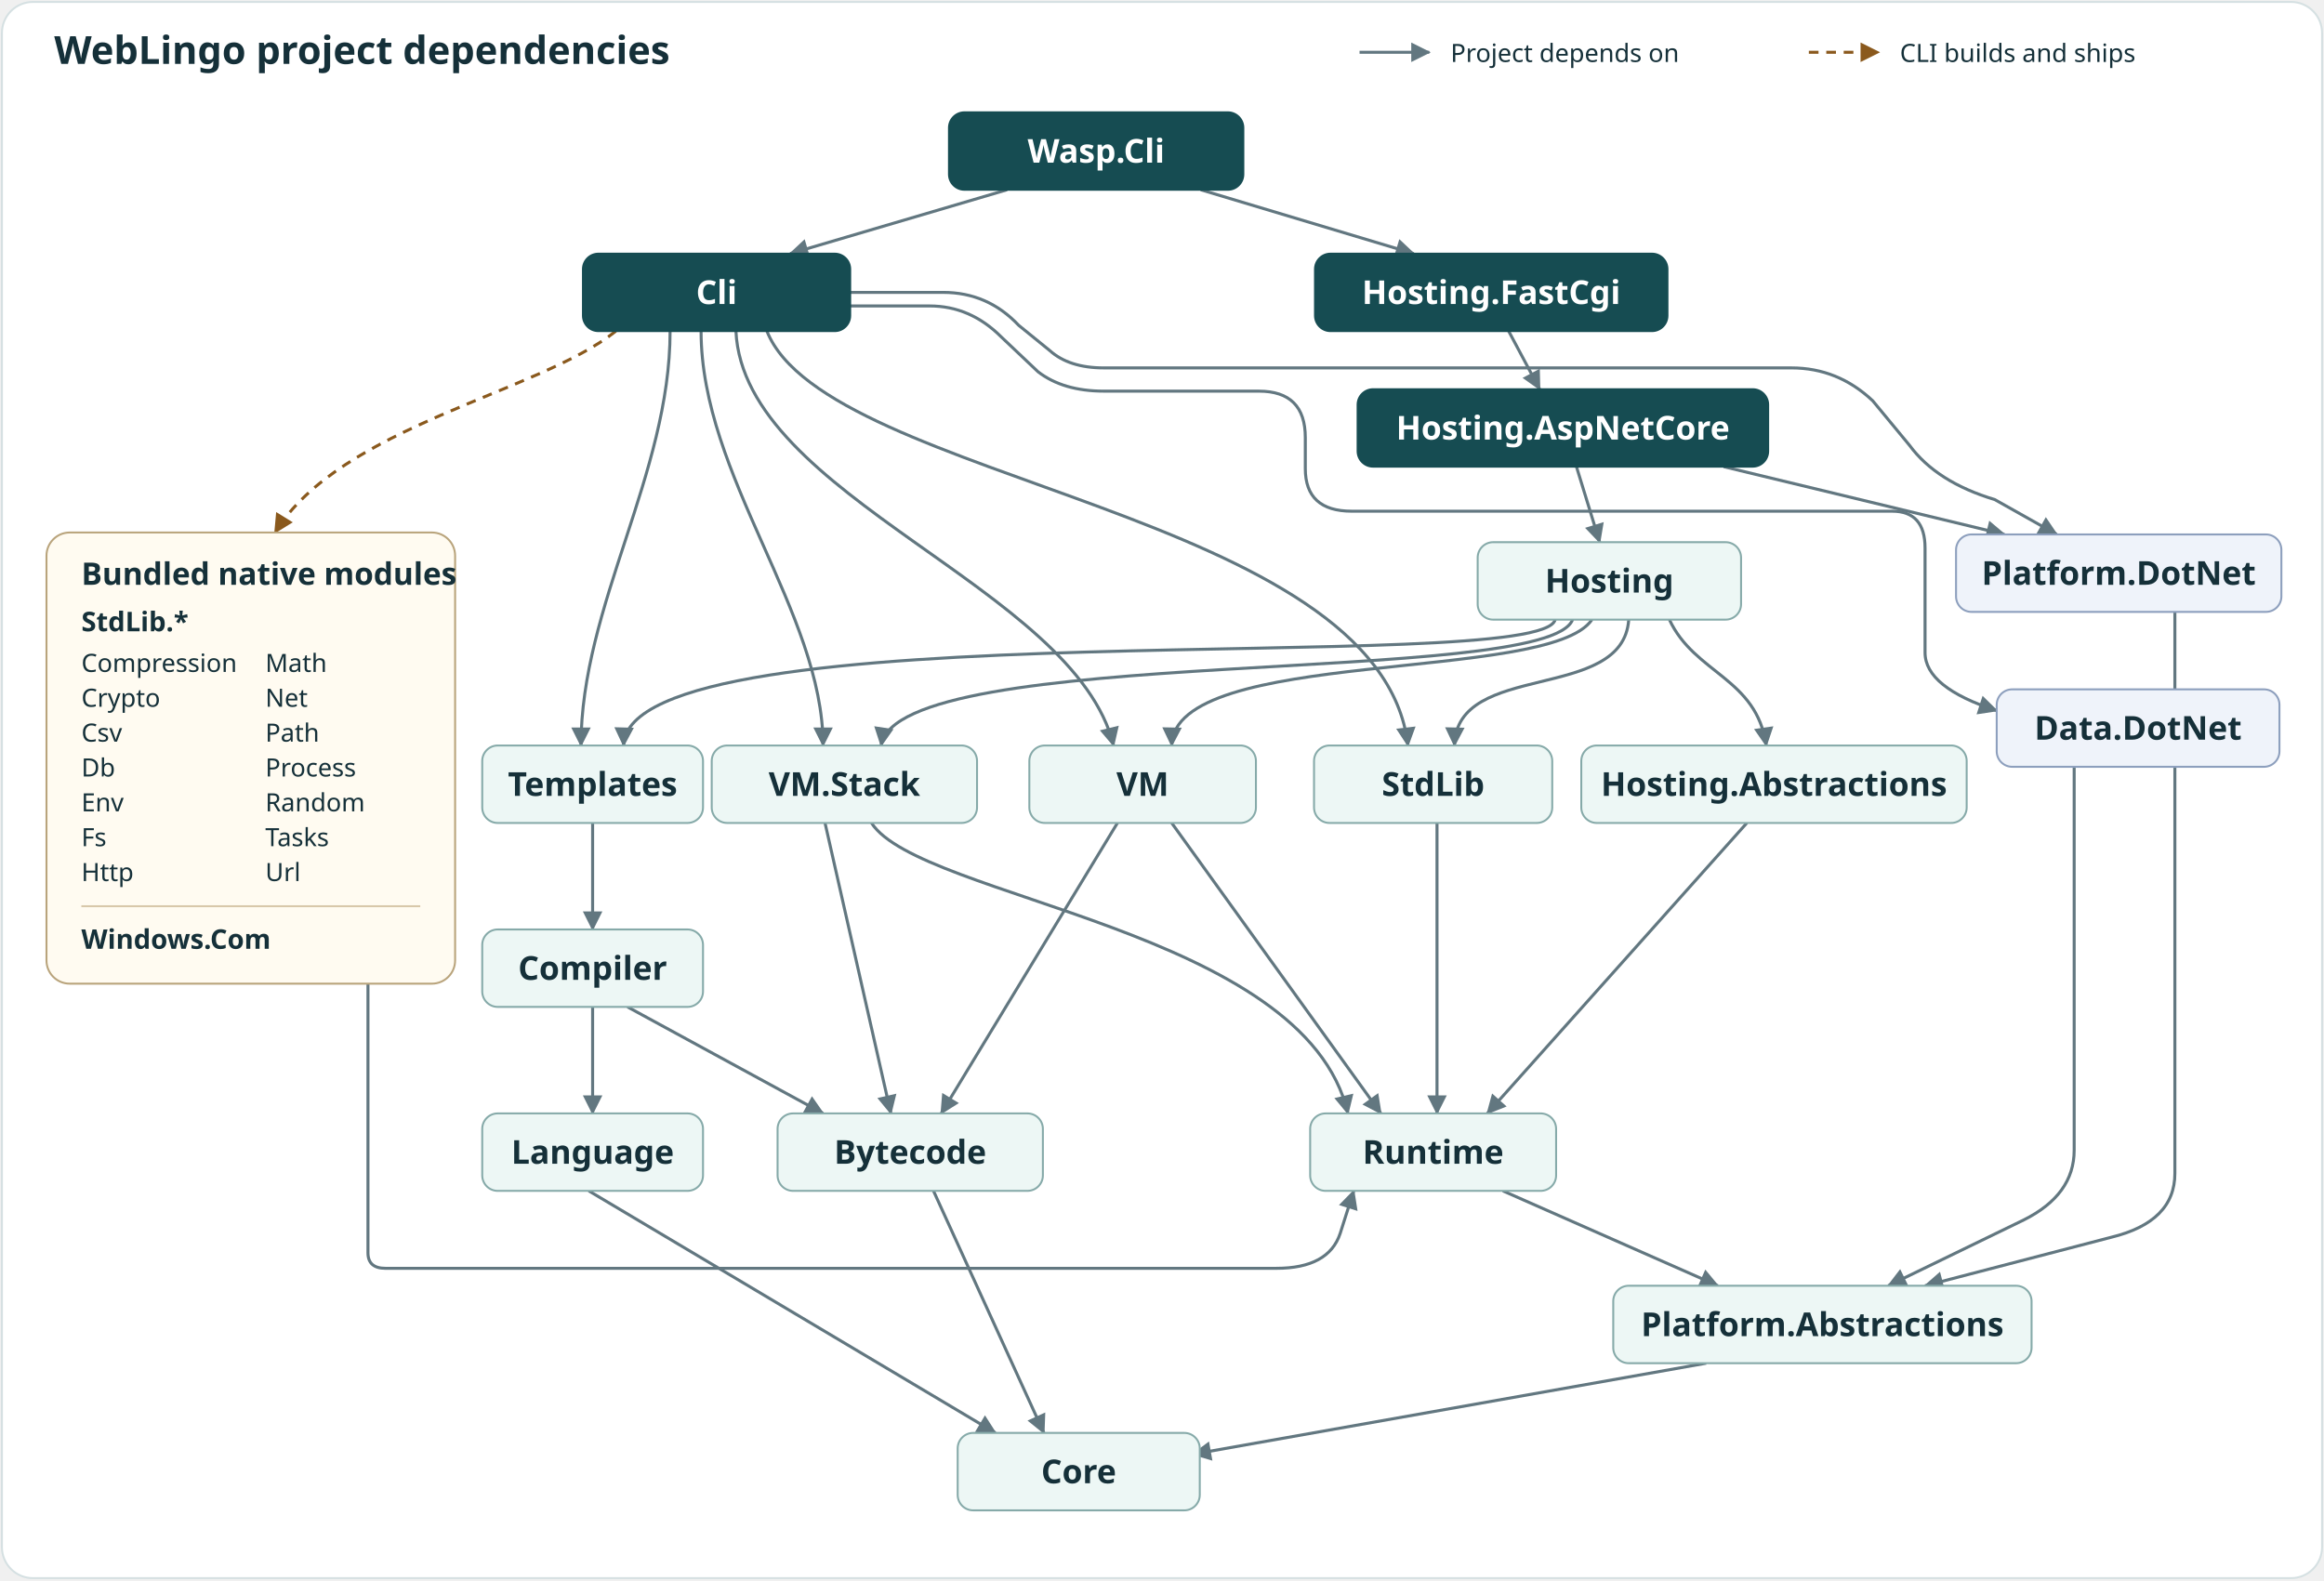
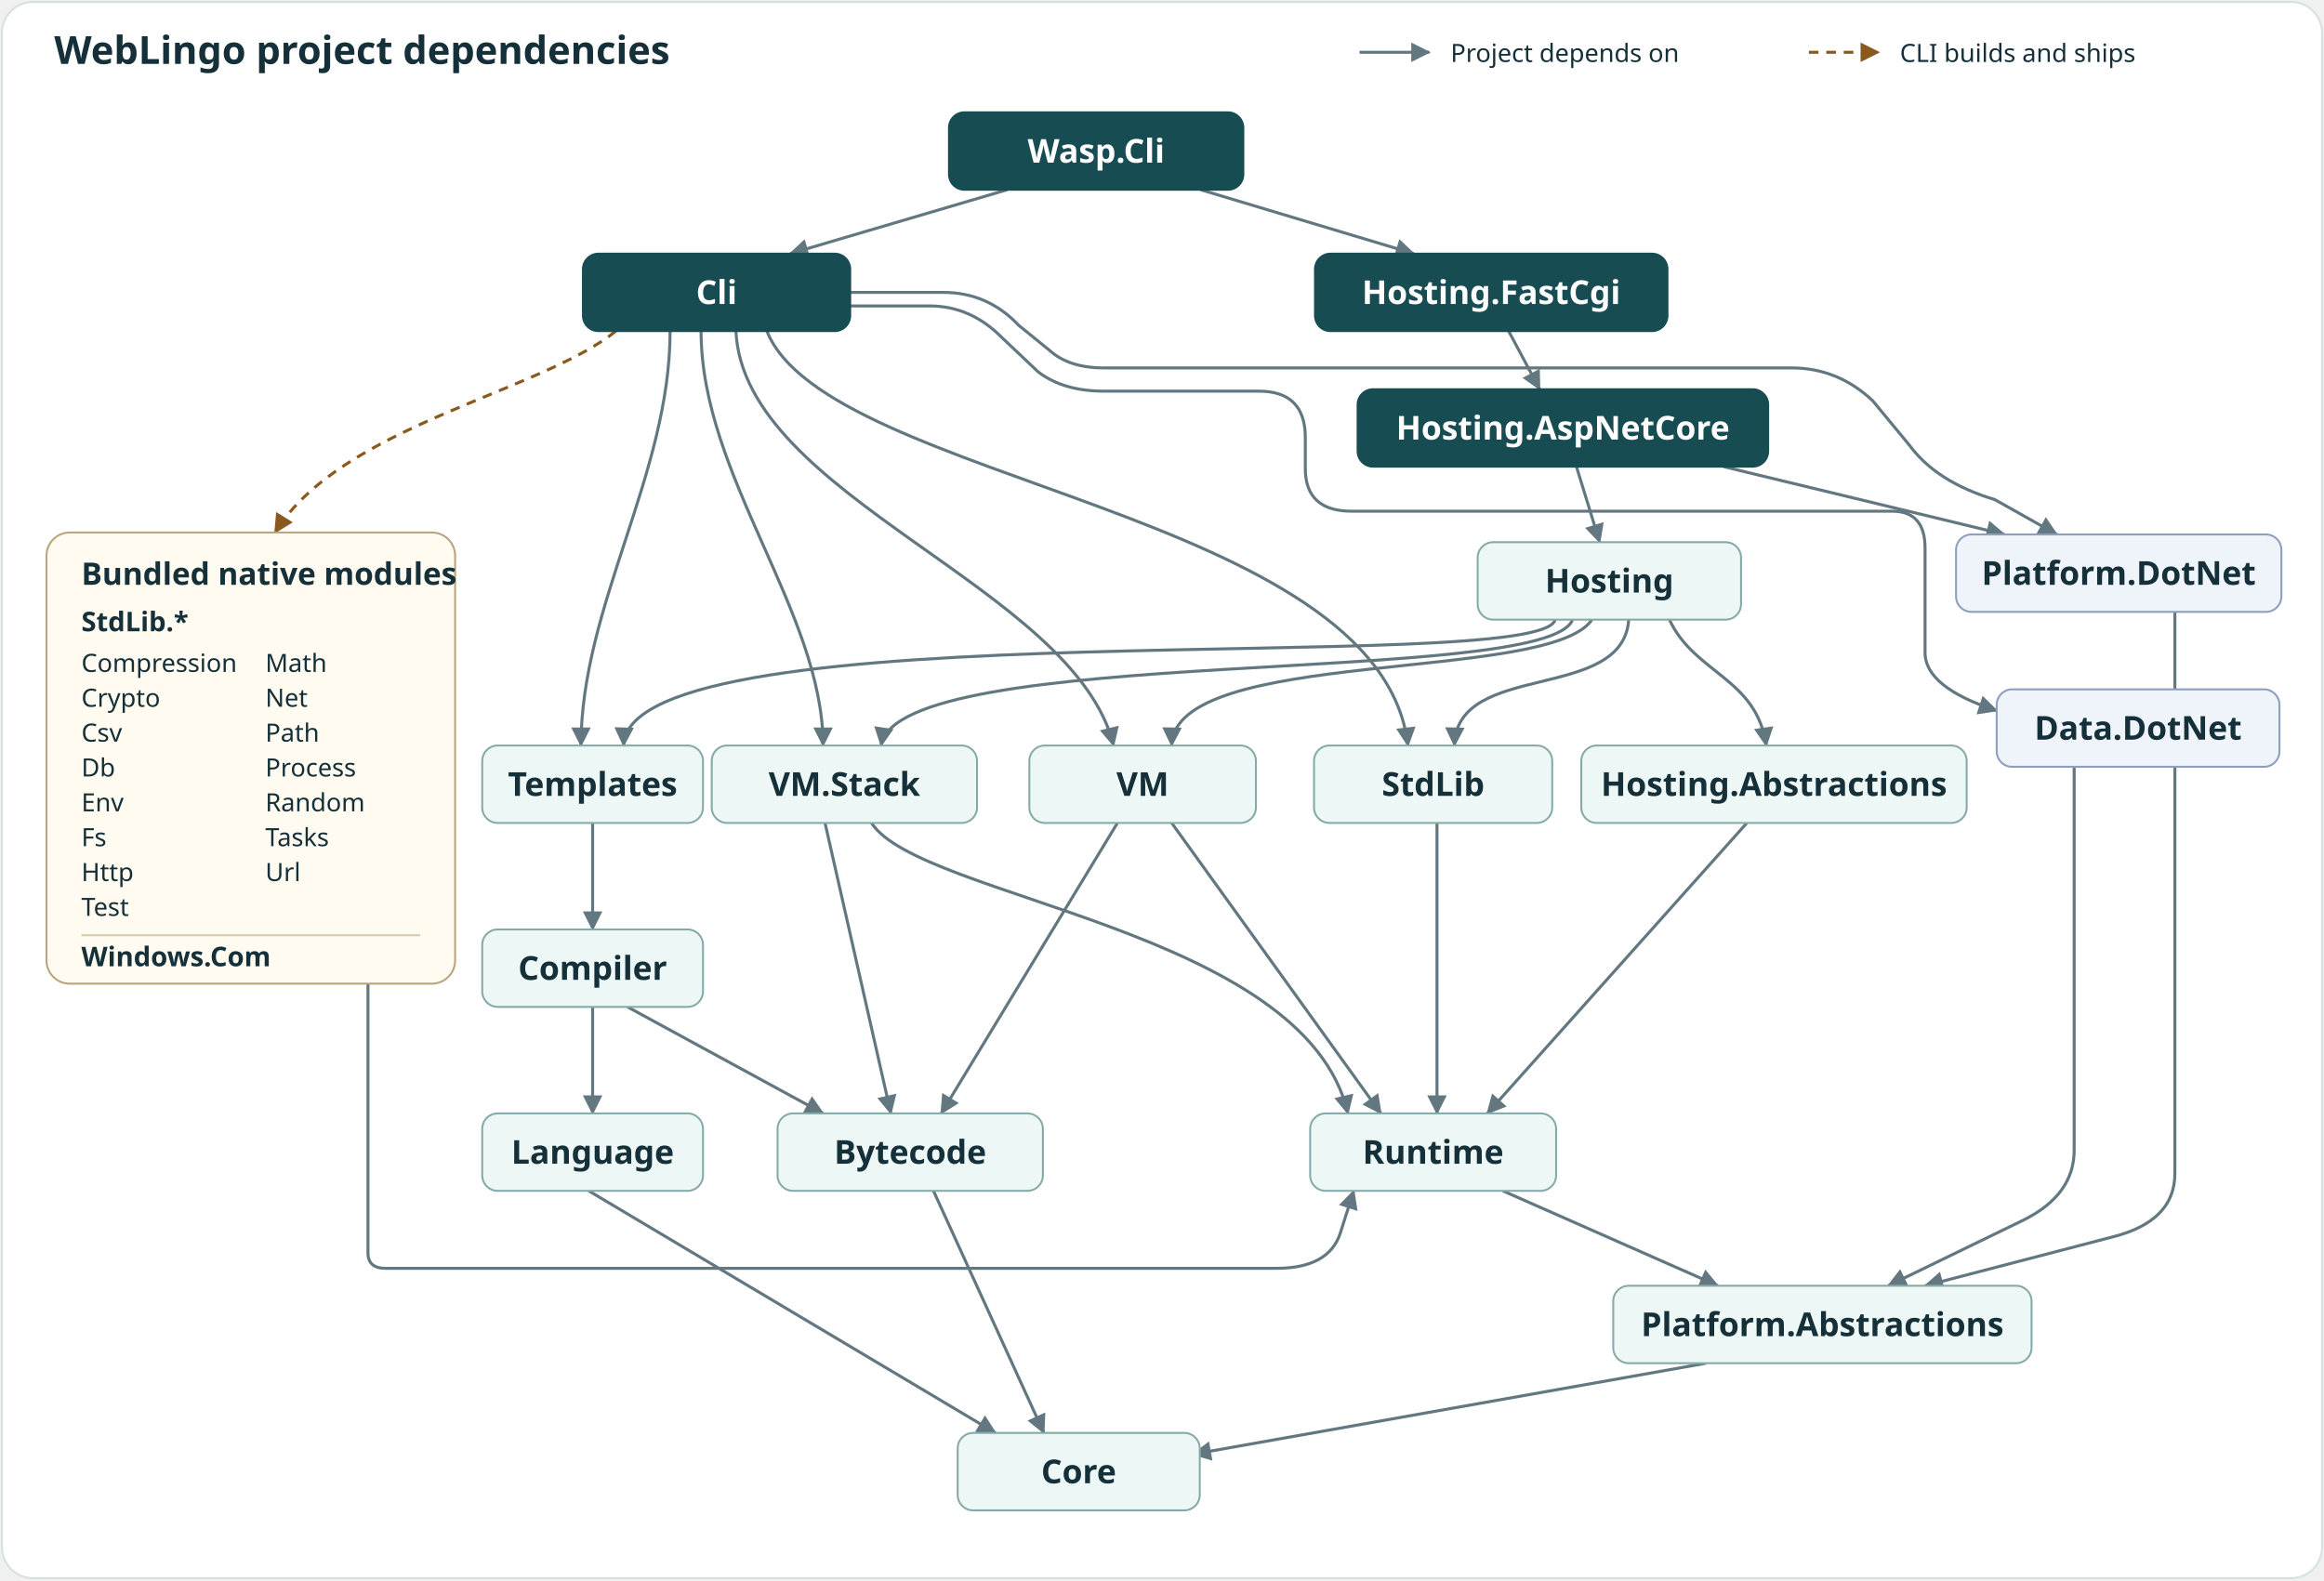
<svg xmlns="http://www.w3.org/2000/svg" viewBox="0 0 1200 816" role="img" aria-labelledby="title desc">
  <defs>
    <marker id="arrow" markerWidth="6.5" markerHeight="6.5" refX="6" refY="3.25" orient="auto">
      <path d="M0 0 6.5 3.25 0 6.5Z" fill="#627780" />
    </marker>
    <marker id="package-arrow" markerWidth="6.5" markerHeight="6.5" refX="6" refY="3.25" orient="auto">
      <path d="M0 0 6.5 3.25 0 6.5Z" fill="#8a591d" />
    </marker>
    <style>
      text { font-family: system-ui, sans-serif; fill: #153039; }
      .node text { font-size: 17px; font-weight: 650; }
      .host rect { fill: #164c52; stroke: #164c52; }
      .host text { fill: #fff; }
      .core rect { fill: #edf7f5; stroke: #86aaa9; }
      .adapter rect { fill: #eff3fa; stroke: #8d9fbd; }
      .edge { fill: none; stroke: #627780; stroke-width: 1.55; marker-end: url(#arrow); }
      .package { stroke: #8a591d; stroke-dasharray: 5 4; marker-end: url(#package-arrow); }
      .small { font-size: 13px; }
    </style>
  </defs>
  <rect x="1" y="1" width="1198" height="814" rx="16" fill="#fff" stroke="#d5e0e2" />
  <text x="28" y="33" font-size="20" font-weight="700">WebLingo project dependencies</text>
  <g class="small" aria-label="Arrow legend">
    <path class="edge" d="M702 27 H738" />
    <text x="749" y="32">Project depends on</text>
    <path class="edge package" d="M934 27 H970" />
    <text x="981" y="32">CLI builds and ships</text>
  </g>
  <g aria-hidden="true">
    <path class="edge" data-from="Wasp.Cli" data-to="Cli" d="M520 98 L408 131" />
    <path class="edge" data-from="Wasp.Cli" data-to="Hosting.FastCgi" d="M620 98 L730 131" />
    <path class="edge" data-from="Hosting.FastCgi" data-to="Hosting.AspNetCore" d="M779 171 L795 201" />
    <path class="edge" data-from="Hosting.AspNetCore" data-to="Hosting" d="M814 241 L826 280" />
    <path class="edge" data-from="Hosting.AspNetCore" data-to="Platform.DotNet" d="M890 241 L1035 276" />
    <path class="edge" data-from="Cli" data-to="Templates" d="M346 171 C346 245 300 313 300 385" />
    <path class="edge" data-from="Cli" data-to="VM.Stack" d="M362 171 C362 246 425 316 425 385" />
    <path class="edge" data-from="Cli" data-to="VM" d="M380 171 C384 257 555 303 575 385" />
    <path class="edge" data-from="Cli" data-to="StdLib" d="M396 171 C427 249 713 264 727 385" />
    <path class="edge" data-from="Cli" data-to="Platform.DotNet" d="M439 151 H487 Q510 151 526 168 L542 181 Q552 190 570 190 H925 Q949 190 967 207 L986 230 Q1000 249 1030 258 L1062 276" />
    <path class="edge" data-from="Cli" data-to="Data.DotNet" d="M439 158 H480 Q501 158 517 174 L536 192 Q549 202 570 202 H650 Q674 202 674 226 V242 Q674 264 698 264 H977 Q994 264 994 283 V337 Q994 355 1031 367" />
    <path class="edge package" data-from="Cli" data-to="BundledModules" d="M318 171 C278 203 176 220 142 275" />
    <path class="edge" data-from="Hosting" data-to="Templates" d="M803 320 C796 350 324 313 322 385" />
    <path class="edge" data-from="Hosting" data-to="VM.Stack" d="M812 320 C799 355 463 332 455 385" />
    <path class="edge" data-from="Hosting" data-to="VM" d="M822 320 C800 353 606 334 605 385" />
    <path class="edge" data-from="Hosting" data-to="StdLib" d="M841 320 C838 363 752 341 751 385" />
    <path class="edge" data-from="Hosting" data-to="Hosting.Abstractions" d="M862 320 C875 348 907 350 912 385" />
    <path class="edge" data-from="Templates" data-to="Compiler" d="M306 425 V480" />
    <path class="edge" data-from="Compiler" data-to="Language" d="M306 520 V575" />
    <path class="edge" data-from="Compiler" data-to="Bytecode" d="M324 520 L425 575" />
    <path class="edge" data-from="VM" data-to="Bytecode" d="M577 425 L486 575" />
    <path class="edge" data-from="VM" data-to="Runtime" d="M605 425 L713 575" />
    <path class="edge" data-from="VM.Stack" data-to="Bytecode" d="M426 425 L460 575" />
    <path class="edge" data-from="VM.Stack" data-to="Runtime" d="M450 425 C475 464 674 480 696 575" />
    <path class="edge" data-from="StdLib" data-to="Runtime" d="M742 425 V575" />
    <path class="edge" data-from="Hosting.Abstractions" data-to="Runtime" d="M902 425 L768 575" />
    <path class="edge" data-from="Platform.DotNet" data-to="Platform.Abstractions" d="M1123 316 V606 Q1123 631 1090 639 L994 664" />
    <path class="edge" data-from="Data.DotNet" data-to="Platform.Abstractions" d="M1071 396 V594 Q1071 617 1045 630 L975 664" />
    <path class="edge" data-from="Runtime" data-to="Platform.Abstractions" d="M776 615 L887 664" />
    <path class="edge" data-from="BundledModules" data-to="Runtime" d="M190 508 V647 Q190 655 199 655 H659 Q686 655 692 637 L699 615" />
    <path class="edge" data-from="Platform.Abstractions" data-to="Core" d="M881 704 L616 751" />
    <path class="edge" data-from="Bytecode" data-to="Core" d="M482 615 L539 740" />
    <path class="edge" data-from="Language" data-to="Core" d="M304 615 L514 740" />
  </g>
  <g role="group" aria-label="Bundled native modules">
    <rect x="24" y="275" width="211" height="233" rx="12" fill="#fffbf1" stroke="#b9a47c" />
    <text x="42" y="302" font-size="16" font-weight="700">Bundled native modules</text>
    <text x="42" y="326" font-size="14" font-weight="650">StdLib.*</text>
    <g font-size="13">
      <text x="42" y="347">Compression</text>
      <text x="42" y="365">Crypto</text>
      <text x="42" y="383">Csv</text>
      <text x="42" y="401">Db</text>
      <text x="42" y="419">Env</text>
      <text x="42" y="437">Fs</text>
      <text x="42" y="455">Http</text>
+       <text x="42" y="473">Test</text>
      <text x="137" y="347">Math</text>
      <text x="137" y="365">Net</text>
      <text x="137" y="383">Path</text>
      <text x="137" y="401">Process</text>
      <text x="137" y="419">Random</text>
      <text x="137" y="437">Tasks</text>
      <text x="137" y="455">Url</text>
    </g>
-     <path d="M42 468 H217" fill="none" stroke="#d8c8aa" />
-     <text x="42" y="490" font-size="14" font-weight="650">Windows.Com</text>
+     <path d="M42 483 H217" fill="none" stroke="#d8c8aa" />
+     <text x="42" y="499" font-size="14" font-weight="650">Windows.Com</text>
  </g>
  <g class="node host" role="group" aria-label="WebLingo.Wasp.Cli">
    <rect x="490" y="58" width="152" height="40" rx="8" />
    <text x="566" y="84" text-anchor="middle">Wasp.Cli</text>
  </g>
  <g class="node host" role="group" aria-label="WebLingo.Cli">
    <rect x="301" y="131" width="138" height="40" rx="8" />
    <text x="370" y="157" text-anchor="middle">Cli</text>
  </g>
  <g class="node host" role="group" aria-label="WebLingo.Hosting.FastCgi">
    <rect x="679" y="131" width="182" height="40" rx="8" />
    <text x="770" y="157" text-anchor="middle">Hosting.FastCgi</text>
  </g>
  <g class="node host" role="group" aria-label="WebLingo.Hosting.AspNetCore">
    <rect x="701" y="201" width="212" height="40" rx="8" />
    <text x="807" y="227" text-anchor="middle">Hosting.AspNetCore</text>
  </g>
  <g class="node core" role="group" aria-label="WebLingo.Hosting">
    <rect x="763" y="280" width="136" height="40" rx="8" />
    <text x="831" y="306" text-anchor="middle">Hosting</text>
  </g>
  <g class="node adapter" role="group" aria-label="WebLingo.Platform.DotNet">
    <rect x="1010" y="276" width="168" height="40" rx="8" />
    <text x="1094" y="302" text-anchor="middle">Platform.DotNet</text>
  </g>
  <g class="node adapter" role="group" aria-label="WebLingo.Data.DotNet">
    <rect x="1031" y="356" width="146" height="40" rx="8" />
    <text x="1104" y="382" text-anchor="middle">Data.DotNet</text>
  </g>
  <g class="node core" role="group" aria-label="WebLingo.Templates">
    <rect x="249" y="385" width="114" height="40" rx="8" />
    <text x="306" y="411" text-anchor="middle">Templates</text>
  </g>
  <g class="node core" role="group" aria-label="WebLingo.VM.Stack">
    <rect x="367.5" y="385" width="137" height="40" rx="8" />
    <text x="436" y="411" text-anchor="middle">VM.Stack</text>
  </g>
  <g class="node core" role="group" aria-label="WebLingo.VM">
    <rect x="531.5" y="385" width="117" height="40" rx="8" />
    <text x="590" y="411" text-anchor="middle">VM</text>
  </g>
  <g class="node core" role="group" aria-label="WebLingo.StdLib">
    <rect x="678.5" y="385" width="123" height="40" rx="8" />
    <text x="740" y="411" text-anchor="middle">StdLib</text>
  </g>
  <g class="node core" role="group" aria-label="WebLingo.Hosting.Abstractions">
    <rect x="816.5" y="385" width="199" height="40" rx="8" />
    <text x="916" y="411" text-anchor="middle">Hosting.Abstractions</text>
  </g>
  <g class="node core" role="group" aria-label="WebLingo.Compiler">
    <rect x="249" y="480" width="114" height="40" rx="8" />
    <text x="306" y="506" text-anchor="middle">Compiler</text>
  </g>
  <g class="node core" role="group" aria-label="WebLingo.Language">
    <rect x="249" y="575" width="114" height="40" rx="8" />
    <text x="306" y="601" text-anchor="middle">Language</text>
  </g>
  <g class="node core" role="group" aria-label="WebLingo.Bytecode">
    <rect x="401.5" y="575" width="137" height="40" rx="8" />
    <text x="470" y="601" text-anchor="middle">Bytecode</text>
  </g>
  <g class="node core" role="group" aria-label="WebLingo.Runtime">
    <rect x="676.5" y="575" width="127" height="40" rx="8" />
    <text x="740" y="601" text-anchor="middle">Runtime</text>
  </g>
  <g class="node core" role="group" aria-label="WebLingo.Platform.Abstractions">
    <rect x="833" y="664" width="216" height="40" rx="8" />
    <text x="941" y="690" text-anchor="middle">Platform.Abstractions</text>
  </g>
  <g class="node core" role="group" aria-label="WebLingo.Core">
    <rect x="494.5" y="740" width="125" height="40" rx="8" />
    <text x="557" y="766" text-anchor="middle">Core</text>
  </g>
</svg>
